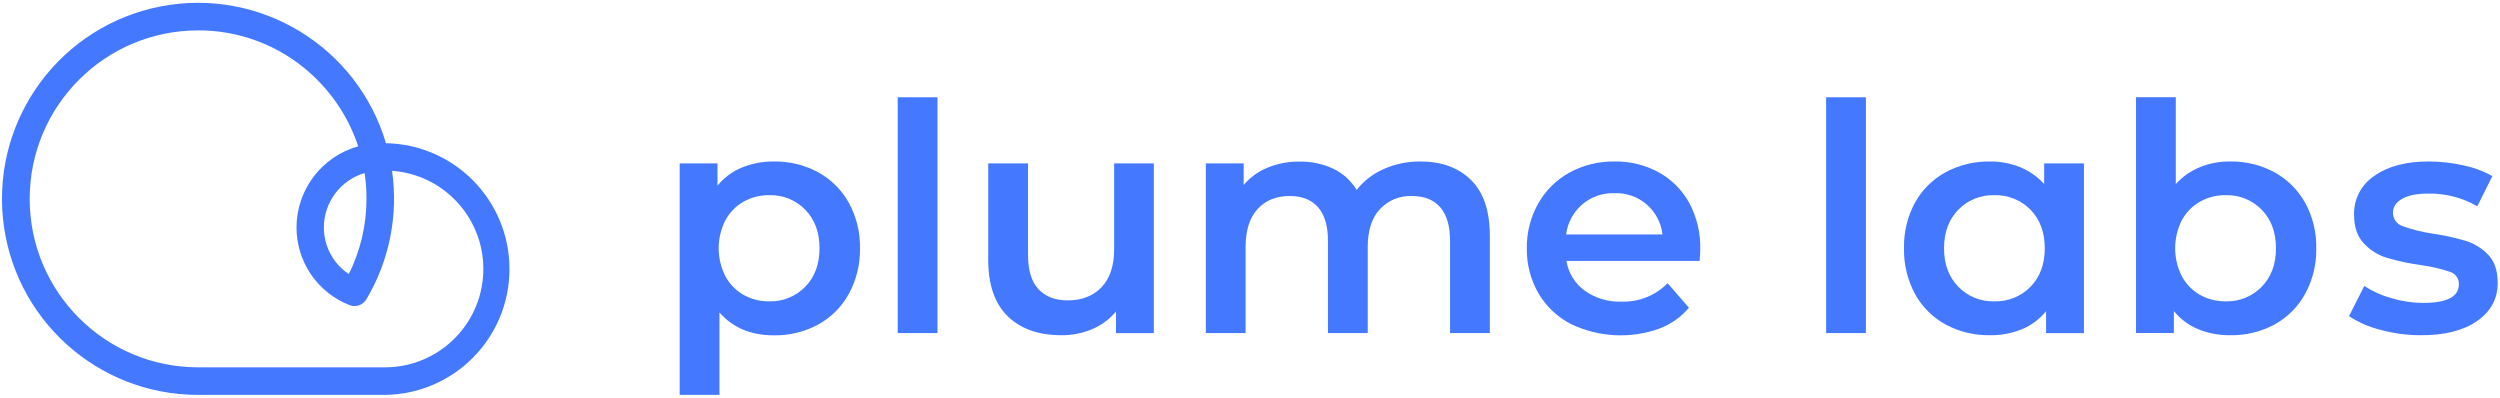
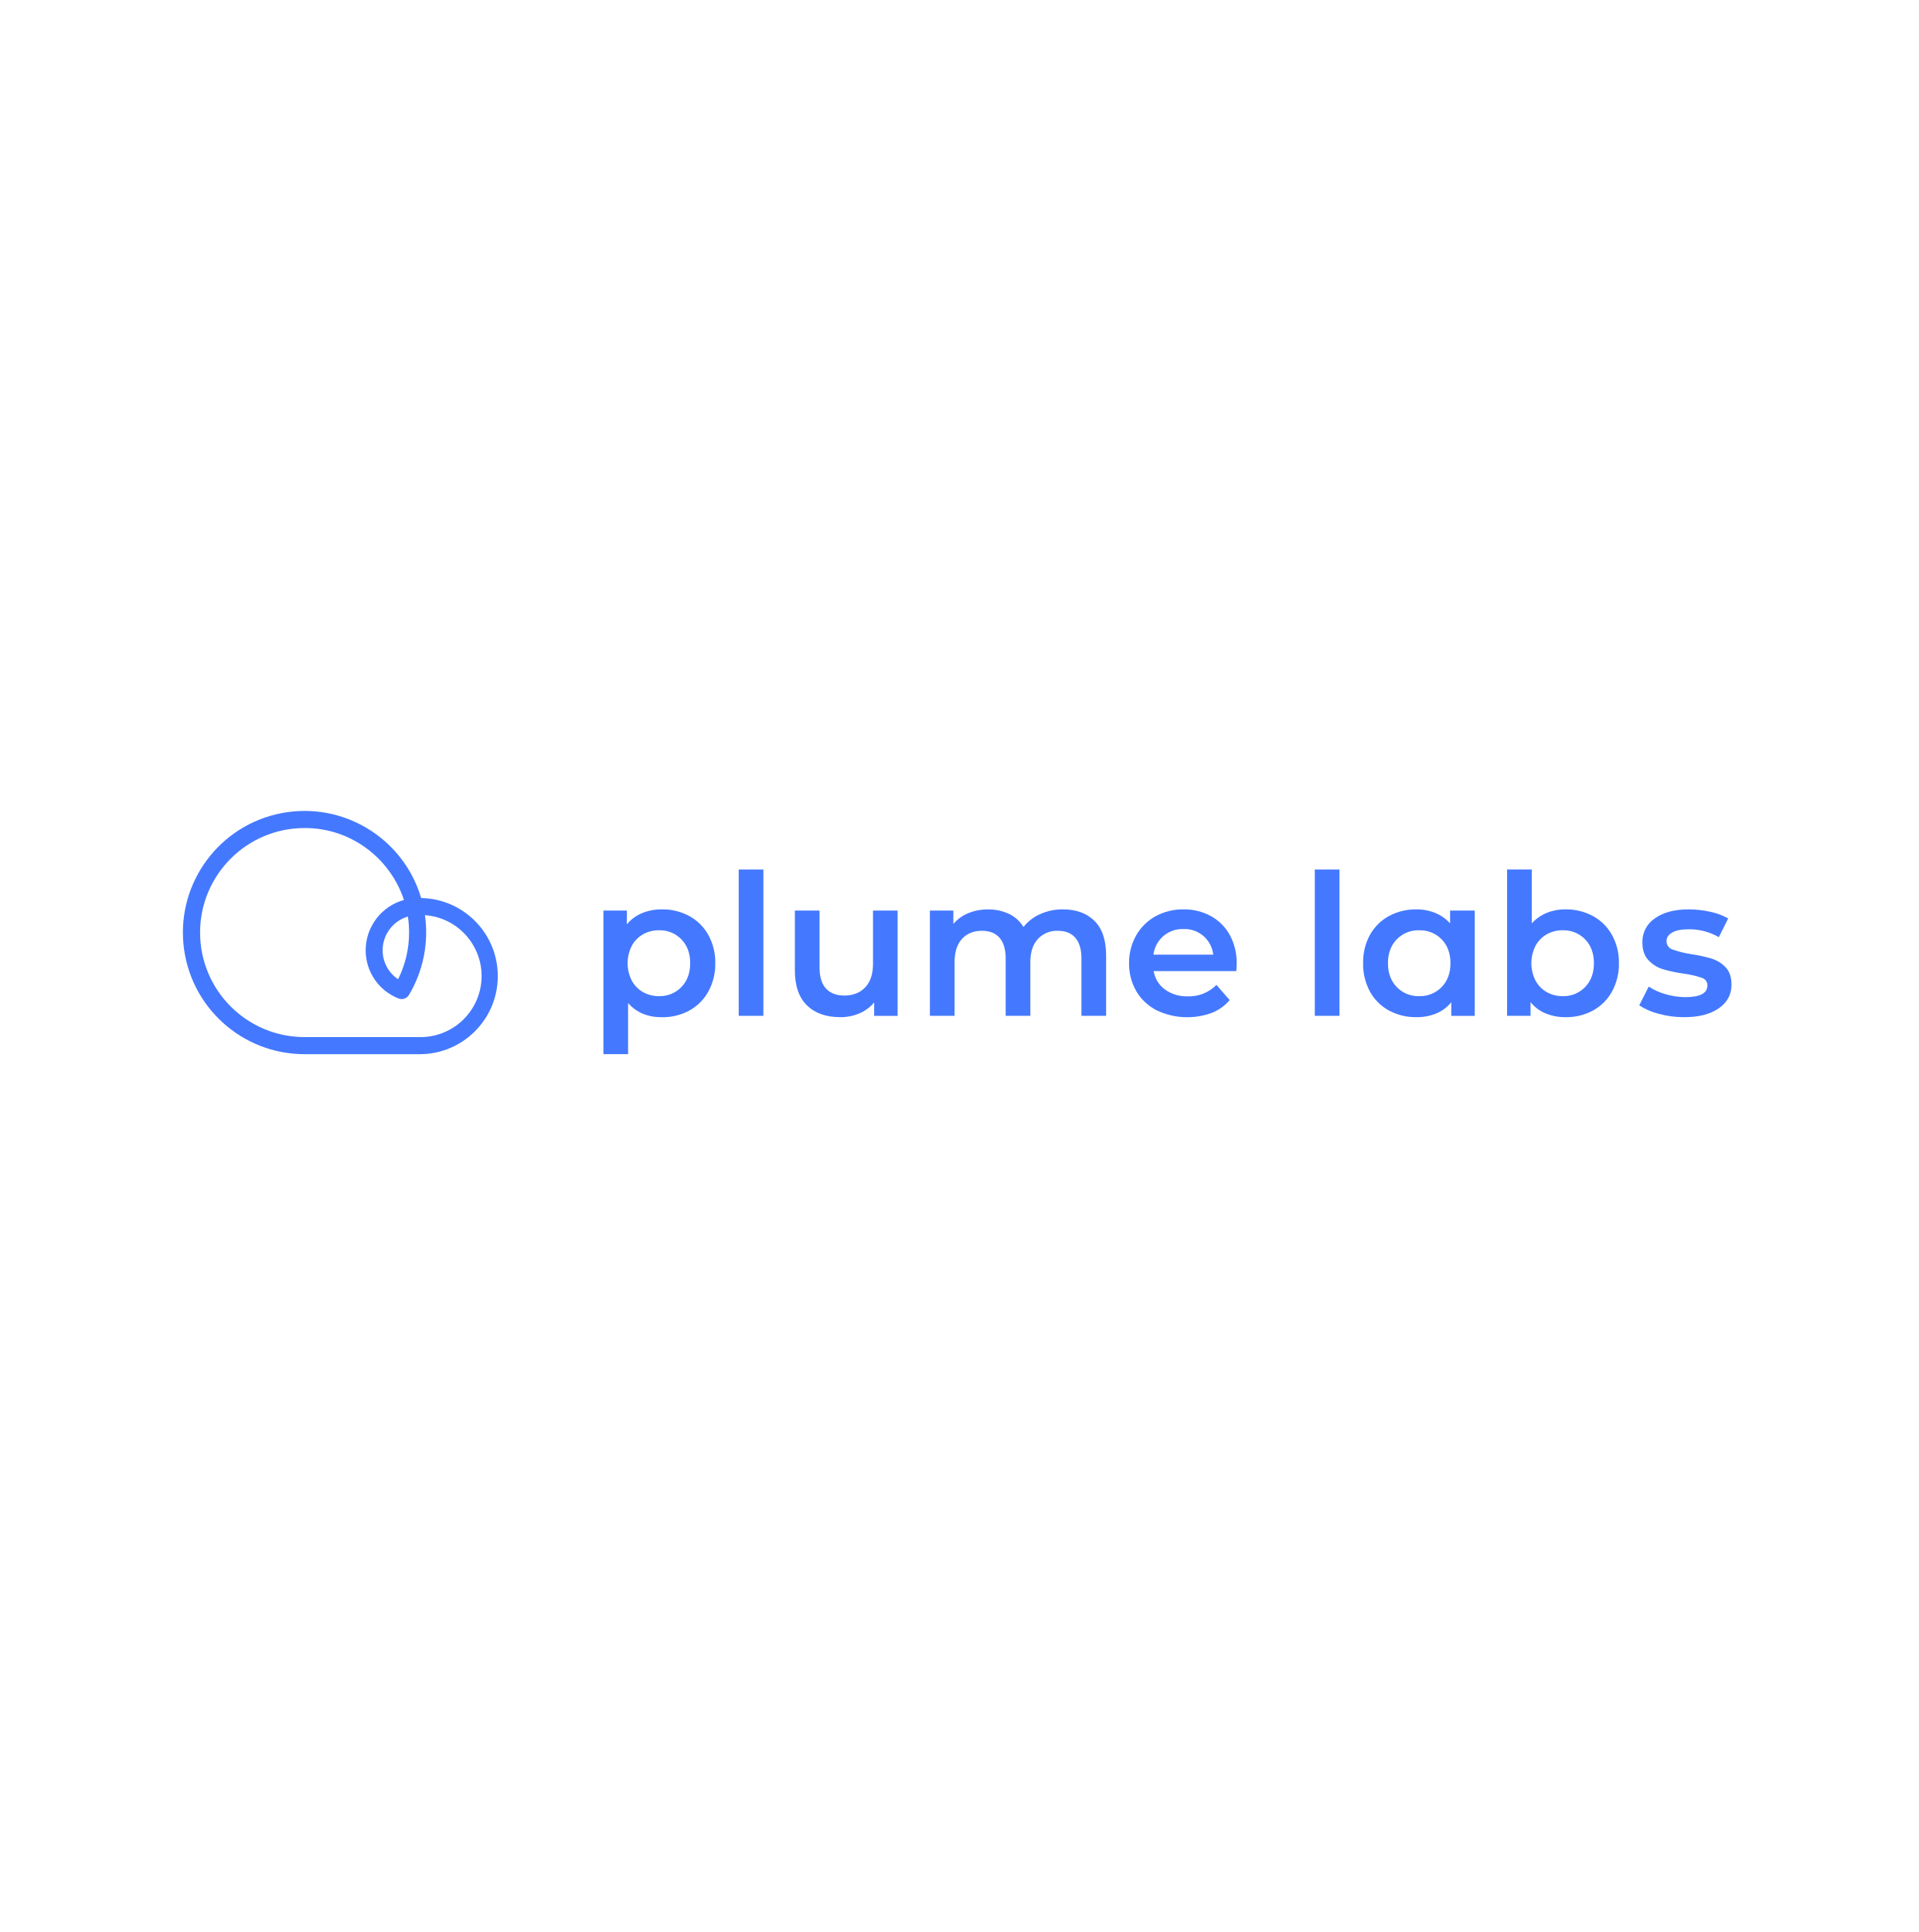
- <svg xmlns="http://www.w3.org/2000/svg" id="Layer_1" data-name="Layer 1" viewBox="0 0 880 140">
-   <defs>
-     <style>.cls-1{fill:#4378ff;}</style>
+ <svg xmlns="http://www.w3.org/2000/svg" width="288.006mm" height="290mm" viewBox="0 0 288.006 237.357" version="1.1" id="svg915">
+   <defs id="defs909">
+     <style id="style2">.cls-1{fill:#4378ff;}</style>
  </defs>
-   <path class="cls-1" d="M272.34,56.84A31.79,31.79,0,0,1,288,60.64a27.51,27.51,0,0,1,10.79,10.74,32,32,0,0,1,3.92,16,32.3,32.3,0,0,1-3.92,16.06A27.4,27.4,0,0,1,288,114.24a31.79,31.79,0,0,1-15.61,3.8q-12.09,0-19.14-8.05v29h-14V57.51h13.31v7.83A21.73,21.73,0,0,1,261.09,59,29.06,29.06,0,0,1,272.34,56.84Zm-1.57,49.23a16.91,16.91,0,0,0,12.7-5.15q5-5.15,5-13.54t-5-13.54a16.94,16.94,0,0,0-12.7-5.14A17.94,17.94,0,0,0,261.71,71a16.56,16.56,0,0,0-6.38,6.55,21.8,21.8,0,0,0,0,19.69,16.56,16.56,0,0,0,6.38,6.55A18,18,0,0,0,270.77,106.07Z" />
-   <path class="cls-1" d="M316,34.24h14v83H316Z" />
-   <path class="cls-1" d="M406.15,57.51v59.75H392.84v-7.61a22.23,22.23,0,0,1-8.39,6.21A27.12,27.12,0,0,1,373.59,118q-12,0-18.85-6.66t-6.88-19.74V57.51h14V89.73q0,8.05,3.63,12c2.42,2.65,5.88,4,10.35,4q7.5,0,11.92-4.64t4.42-13.37V57.51Z" />
-   <path class="cls-1" d="M499.92,56.84q11.29,0,17.9,6.54T524.42,83v34.24h-14V84.81Q510.43,77,507,73t-10-4a14.57,14.57,0,0,0-11.3,4.65q-4.26,4.63-4.26,13.26v30.32h-14V84.81Q467.47,77,464,73t-10-4q-7.16,0-11.35,4.59t-4.2,13.32v30.32h-14V57.51h13.32v7.61A21.73,21.73,0,0,1,446.21,59a28.65,28.65,0,0,1,11.19-2.12,27,27,0,0,1,11.92,2.52,19.25,19.25,0,0,1,8.22,7.44,24.78,24.78,0,0,1,9.51-7.33A31,31,0,0,1,499.92,56.84Z" />
-   <path class="cls-1" d="M598.49,87.72c0,1-.08,2.35-.22,4.14H551.38a16.24,16.24,0,0,0,6.44,10.46,21.1,21.1,0,0,0,12.92,3.86A21.76,21.76,0,0,0,587,99.69l7.5,8.62a25.19,25.19,0,0,1-10.18,7.27,40.34,40.34,0,0,1-31.22-1.46,28.1,28.1,0,0,1-11.58-10.9,30.86,30.86,0,0,1-4.08-15.84,31.28,31.28,0,0,1,4-15.72,28.26,28.26,0,0,1,11-10.91,32.18,32.18,0,0,1,15.89-3.91,31.39,31.39,0,0,1,15.61,3.86,27.28,27.28,0,0,1,10.74,10.85A32.94,32.94,0,0,1,598.49,87.72ZM568.28,68a16.53,16.53,0,0,0-17,14.54h33.91A16.35,16.35,0,0,0,568.28,68Z" />
-   <path class="cls-1" d="M642.8,34.24h14v83h-14Z" />
-   <path class="cls-1" d="M733.54,57.51v59.75H720.22v-7.72a21.73,21.73,0,0,1-8.56,6.38A29,29,0,0,1,700.42,118a31.79,31.79,0,0,1-15.61-3.8,27.07,27.07,0,0,1-10.74-10.74,32.56,32.56,0,0,1-3.86-16.12,32.21,32.21,0,0,1,3.86-16,27.14,27.14,0,0,1,10.74-10.69,31.79,31.79,0,0,1,15.61-3.8,27.68,27.68,0,0,1,10.68,2,23.45,23.45,0,0,1,8.45,5.93V57.51ZM702,106.07a17.11,17.11,0,0,0,12.76-5.15q5-5.15,5-13.54t-5-13.54A17.14,17.14,0,0,0,702,68.7a17,17,0,0,0-12.7,5.14q-5,5.16-5,13.54t5,13.54A16.93,16.93,0,0,0,702,106.07Z" />
-   <path class="cls-1" d="M785,56.84a31.79,31.79,0,0,1,15.61,3.8,27.47,27.47,0,0,1,10.8,10.74,32,32,0,0,1,3.92,16,32.3,32.3,0,0,1-3.92,16.06,27.36,27.36,0,0,1-10.8,10.8A31.79,31.79,0,0,1,785,118a29,29,0,0,1-11.24-2.12,21.66,21.66,0,0,1-8.56-6.38v7.72H751.88v-83h14V64.78a23.45,23.45,0,0,1,8.45-5.93A27.68,27.68,0,0,1,785,56.84Zm-1.56,49.23a16.93,16.93,0,0,0,12.7-5.15q5-5.15,5-13.54t-5-13.54a17,17,0,0,0-12.7-5.14A18,18,0,0,0,774.37,71,16.53,16.53,0,0,0,768,77.54a21.8,21.8,0,0,0,0,19.69,16.53,16.53,0,0,0,6.37,6.55A18.11,18.11,0,0,0,783.44,106.07Z" />
-   <path class="cls-1" d="M852.14,118a53.38,53.38,0,0,1-14.21-1.9,35.75,35.75,0,0,1-11.08-4.81l5.37-10.63A34.52,34.52,0,0,0,841.9,105,40.3,40.3,0,0,0,853,106.63q12.53,0,12.53-6.6a4.43,4.43,0,0,0-3.19-4.37,55.54,55.54,0,0,0-10.24-2.35,82.54,82.54,0,0,1-12-2.57,18.48,18.48,0,0,1-8.05-5.09q-3.42-3.63-3.42-10.13a15.91,15.91,0,0,1,7.11-13.59q7.1-5.09,19.19-5.09a55.61,55.61,0,0,1,12.31,1.4A34.28,34.28,0,0,1,877.31,62L872,72.61a33.21,33.21,0,0,0-17.12-4.47c-4.11,0-7.22.61-9.35,1.85s-3.19,2.85-3.19,4.86a4.86,4.86,0,0,0,3.42,4.76,54.29,54.29,0,0,0,10.57,2.63A81,81,0,0,1,868,84.81a18.4,18.4,0,0,1,7.89,4.92q3.3,3.48,3.3,9.85,0,8.39-7.27,13.43T852.14,118Z" />
-   <path class="cls-1" d="M135.48,139H69.75a69,69,0,1,1,66.11-88.59,44.3,44.3,0,0,1-.38,88.59ZM69.75,10.7a59.3,59.3,0,0,0,0,118.6h65.73A34.63,34.63,0,0,0,138,60.13a69.22,69.22,0,0,1-9.06,45.26,4.83,4.83,0,0,1-5.92,2A29.34,29.34,0,0,1,104.37,80,29.73,29.73,0,0,1,126.09,51.5a59.74,59.74,0,0,0-19.25-27.76A58.62,58.62,0,0,0,69.75,10.7Zm58.59,50.21A20,20,0,0,0,114,80a19.74,19.74,0,0,0,8.78,16.48A59.19,59.19,0,0,0,129,70,59.8,59.8,0,0,0,128.34,60.91Z" />
+   <g id="layer1" transform="translate(51.77678,-25.61905)">
+     <g id="g945" transform="translate(6.4256,-12.09522)">
+       <g id="g941" transform="matrix(0.2645833,0,0,0.2645833,-42.03351,70.83715)">
+         <rect id="rect920" style="opacity:0.99;fill:none;fill-opacity:1;stroke:#000000;stroke-width:5.669;stroke-miterlimit:4;stroke-dasharray:none;stroke-opacity:0" width="964.089" height="619.911" x="2.835" y="2.835" ry="42.857" />
+         <path id="path922" class="cls-1" d="m 314.286,291.23 a 31.79,31.79 0 0 1 15.66,3.8 27.51,27.51 0 0 1 10.79,10.74 32,32 0 0 1 3.92,16 32.3,32.3 0 0 1 -3.92,16.06 27.4,27.4 0 0 1 -10.79,10.8 31.79,31.79 0 0 1 -15.61,3.8 q -12.09,0 -19.14,-8.05 v 29 h -14 v -81.48 h 13.31 v 7.83 a 21.73,21.73 0 0 1 8.53,-6.34 29.06,29.06 0 0 1 11.25,-2.16 z m -1.57,49.23 a 16.91,16.91 0 0 0 12.7,-5.15 q 5,-5.15 5,-13.54 0,-8.39 -5,-13.54 a 16.94,16.94 0 0 0 -12.7,-5.14 17.94,17.94 0 0 0 -9.06,2.3 16.56,16.56 0 0 0 -6.38,6.55 21.8,21.8 0 0 0 0,19.69 16.56,16.56 0 0 0 6.38,6.55 18,18 0 0 0 9.06,2.28 z" style="opacity:0.99;fill:#4378ff;stroke:#000000;stroke-opacity:0" />
+         <path id="path924" class="cls-1" d="m 357.946,268.63 h 14 v 83 h -14 z" style="opacity:0.99;fill:#4378ff;stroke:#000000;stroke-opacity:0" />
+         <path id="path926" class="cls-1" d="m 448.096,291.9 v 59.75 h -13.31 v -7.61 a 22.23,22.23 0 0 1 -8.39,6.21 27.12,27.12 0 0 1 -10.86,2.14 q -12,0 -18.85,-6.66 -6.85,-6.66 -6.88,-19.74 v -34.09 h 14 v 32.22 q 0,8.05 3.63,12 c 2.42,2.65 5.88,4 10.35,4 q 7.5,0 11.92,-4.64 4.42,-4.64 4.42,-13.37 v -30.21 z" style="opacity:0.99;fill:#4378ff;stroke:#000000;stroke-opacity:0" />
+         <path class="cls-1" d="m 541.866,291.23 q 11.29,0 17.9,6.54 6.61,6.54 6.6,19.62 v 34.24 h -14 v -32.43 q 0.01,-7.81 -3.42,-11.81 -3.43,-4 -10,-4 a 14.57,14.57 0 0 0 -11.3,4.65 q -4.26,4.63 -4.26,13.26 v 30.32 h -14 v -32.42 q 0.03,-7.81 -3.44,-11.81 -3.47,-4 -10,-4 -7.16,0 -11.35,4.59 -4.19,4.59 -4.2,13.32 v 30.32 h -14 v -59.72 h 13.32 v 7.61 a 21.73,21.73 0 0 1 8.44,-6.12 28.65,28.65 0 0 1 11.19,-2.12 27,27 0 0 1 11.92,2.52 19.25,19.25 0 0 1 8.22,7.44 24.78,24.78 0 0 1 9.51,-7.33 31,31 0 0 1 12.87,-2.67 z" id="path12" style="opacity:0.99;fill:#4378ff;stroke:#000000;stroke-opacity:0" />
+         <path id="path929" class="cls-1" d="m 640.436,322.11 c 0,1 -0.08,2.35 -0.22,4.14 h -46.89 a 16.24,16.24 0 0 0 6.44,10.46 21.1,21.1 0 0 0 12.92,3.86 21.76,21.76 0 0 0 16.26,-6.49 l 7.5,8.62 a 25.19,25.19 0 0 1 -10.18,7.27 40.34,40.34 0 0 1 -31.22,-1.46 28.1,28.1 0 0 1 -11.58,-10.9 30.86,30.86 0 0 1 -4.08,-15.84 31.28,31.28 0 0 1 4,-15.72 28.26,28.26 0 0 1 11,-10.91 32.18,32.18 0 0 1 15.89,-3.91 31.39,31.39 0 0 1 15.61,3.86 27.28,27.28 0 0 1 10.74,10.85 32.94,32.94 0 0 1 3.81,16.17 z m -30.21,-19.72 a 16.53,16.53 0 0 0 -17,14.54 h 33.91 a 16.35,16.35 0 0 0 -16.91,-14.54 z" style="opacity:0.99;fill:#4378ff;stroke:#000000;stroke-opacity:0" />
+         <path id="path931" class="cls-1" d="m 684.746,268.63 h 14 v 83 h -14 z" style="opacity:0.99;fill:#4378ff;stroke:#000000;stroke-opacity:0" />
+         <path id="path933" class="cls-1" d="m 775.486,291.9 v 59.75 h -13.32 v -7.72 a 21.73,21.73 0 0 1 -8.56,6.38 29,29 0 0 1 -11.24,2.08 31.79,31.79 0 0 1 -15.61,-3.8 27.07,27.07 0 0 1 -10.74,-10.74 32.56,32.56 0 0 1 -3.86,-16.12 32.21,32.21 0 0 1 3.86,-16 27.14,27.14 0 0 1 10.74,-10.69 31.79,31.79 0 0 1 15.61,-3.8 27.68,27.68 0 0 1 10.68,2 23.45,23.45 0 0 1 8.45,5.93 v -7.27 z m -31.54,48.56 a 17.11,17.11 0 0 0 12.76,-5.15 q 5,-5.15 5,-13.54 0,-8.39 -5,-13.54 a 17.14,17.14 0 0 0 -12.76,-5.14 17,17 0 0 0 -12.7,5.14 q -5,5.16 -5,13.54 0,8.38 5,13.54 a 16.93,16.93 0 0 0 12.7,5.15 z" style="opacity:0.99;fill:#4378ff;stroke:#000000;stroke-opacity:0" />
+         <path id="path935" class="cls-1" d="m 826.946,291.23 a 31.79,31.79 0 0 1 15.61,3.8 27.47,27.47 0 0 1 10.8,10.74 32,32 0 0 1 3.92,16 32.3,32.3 0 0 1 -3.92,16.06 27.36,27.36 0 0 1 -10.8,10.8 31.79,31.79 0 0 1 -15.61,3.76 29,29 0 0 1 -11.24,-2.12 21.66,21.66 0 0 1 -8.56,-6.38 v 7.72 h -13.32 v -83 h 14 v 30.56 a 23.45,23.45 0 0 1 8.45,-5.93 27.68,27.68 0 0 1 10.67,-2.01 z m -1.56,49.23 a 16.93,16.93 0 0 0 12.7,-5.15 q 5,-5.15 5,-13.54 0,-8.39 -5,-13.54 a 17,17 0 0 0 -12.7,-5.14 18,18 0 0 0 -9.07,2.3 16.53,16.53 0 0 0 -6.37,6.54 21.8,21.8 0 0 0 0,19.69 16.53,16.53 0 0 0 6.37,6.55 18.11,18.11 0 0 0 9.07,2.29 z" style="opacity:0.99;fill:#4378ff;stroke:#000000;stroke-opacity:0" />
+         <path id="path937" class="cls-1" d="m 894.086,352.39 a 53.38,53.38 0 0 1 -14.21,-1.9 35.75,35.75 0 0 1 -11.08,-4.81 l 5.37,-10.63 a 34.52,34.52 0 0 0 9.68,4.34 40.3,40.3 0 0 0 11.1,1.63 q 12.53,0 12.53,-6.6 a 4.43,4.43 0 0 0 -3.19,-4.37 55.54,55.54 0 0 0 -10.24,-2.35 82.54,82.54 0 0 1 -12,-2.57 18.48,18.48 0 0 1 -8.05,-5.09 q -3.42,-3.63 -3.42,-10.13 a 15.91,15.91 0 0 1 7.11,-13.59 q 7.1,-5.09 19.19,-5.09 a 55.61,55.61 0 0 1 12.31,1.4 34.28,34.28 0 0 1 10.07,3.76 l -5.31,10.61 a 33.21,33.21 0 0 0 -17.12,-4.47 c -4.11,0 -7.22,0.61 -9.35,1.85 -2.13,1.24 -3.19,2.85 -3.19,4.86 a 4.86,4.86 0 0 0 3.42,4.76 54.29,54.29 0 0 0 10.57,2.63 81,81 0 0 1 11.67,2.57 18.4,18.4 0 0 1 7.89,4.92 q 3.3,3.48 3.3,9.85 0,8.39 -7.27,13.43 -7.27,5.04 -19.78,4.99 z" style="opacity:0.99;fill:#4378ff;stroke:#000000;stroke-opacity:0" />
+         <path id="path939" class="cls-1" d="m 177.426,373.39 h -65.73 a 69,69 0 1 1 66.11,-88.59 44.3,44.3 0 0 1 -0.38,88.59 z m -65.73,-128.3 a 59.3,59.3 0 0 0 0,118.6 h 65.73 a 34.63,34.63 0 0 0 2.52,-69.17 69.22,69.22 0 0 1 -9.06,45.26 4.83,4.83 0 0 1 -5.92,2 29.34,29.34 0 0 1 -18.65,-27.39 29.73,29.73 0 0 1 21.72,-28.5 59.74,59.74 0 0 0 -19.25,-27.76 58.62,58.62 0 0 0 -37.09,-13.04 z m 58.59,50.21 a 20,20 0 0 0 -14.34,19.09 19.74,19.74 0 0 0 8.78,16.48 59.19,59.19 0 0 0 6.22,-26.48 59.8,59.8 0 0 0 -0.66,-9.09 z" style="opacity:0.99;fill:#4378ff;stroke:#000000;stroke-opacity:0" />
+       </g>
+       <rect id="rect943" ry="13.944" y="38.464" x="-57.452" height="235.857" width="286.506" style="opacity:0.99;fill:none;fill-opacity:1;stroke:#000000;stroke-width:1.5;stroke-miterlimit:4;stroke-dasharray:none;stroke-opacity:0" />
+     </g>
+   </g>
</svg>
